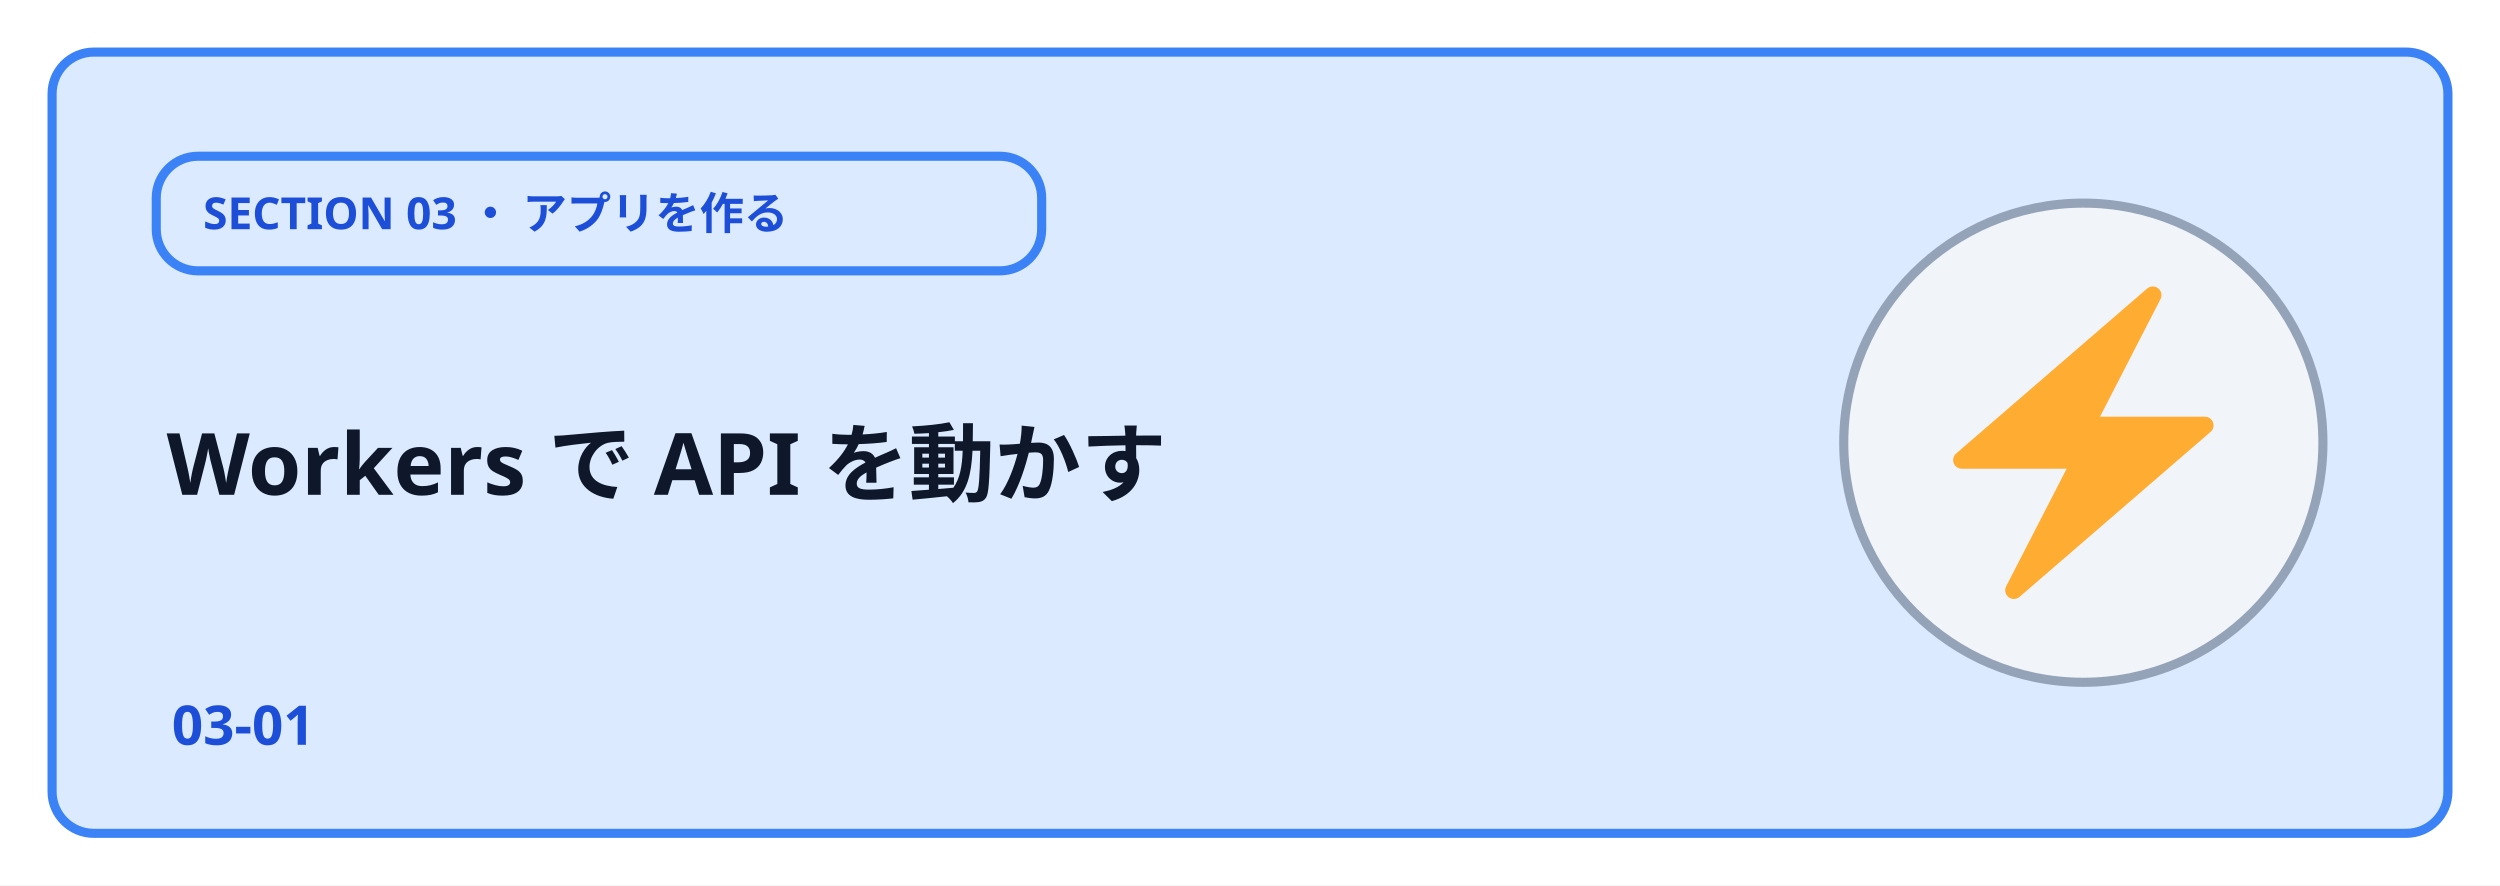
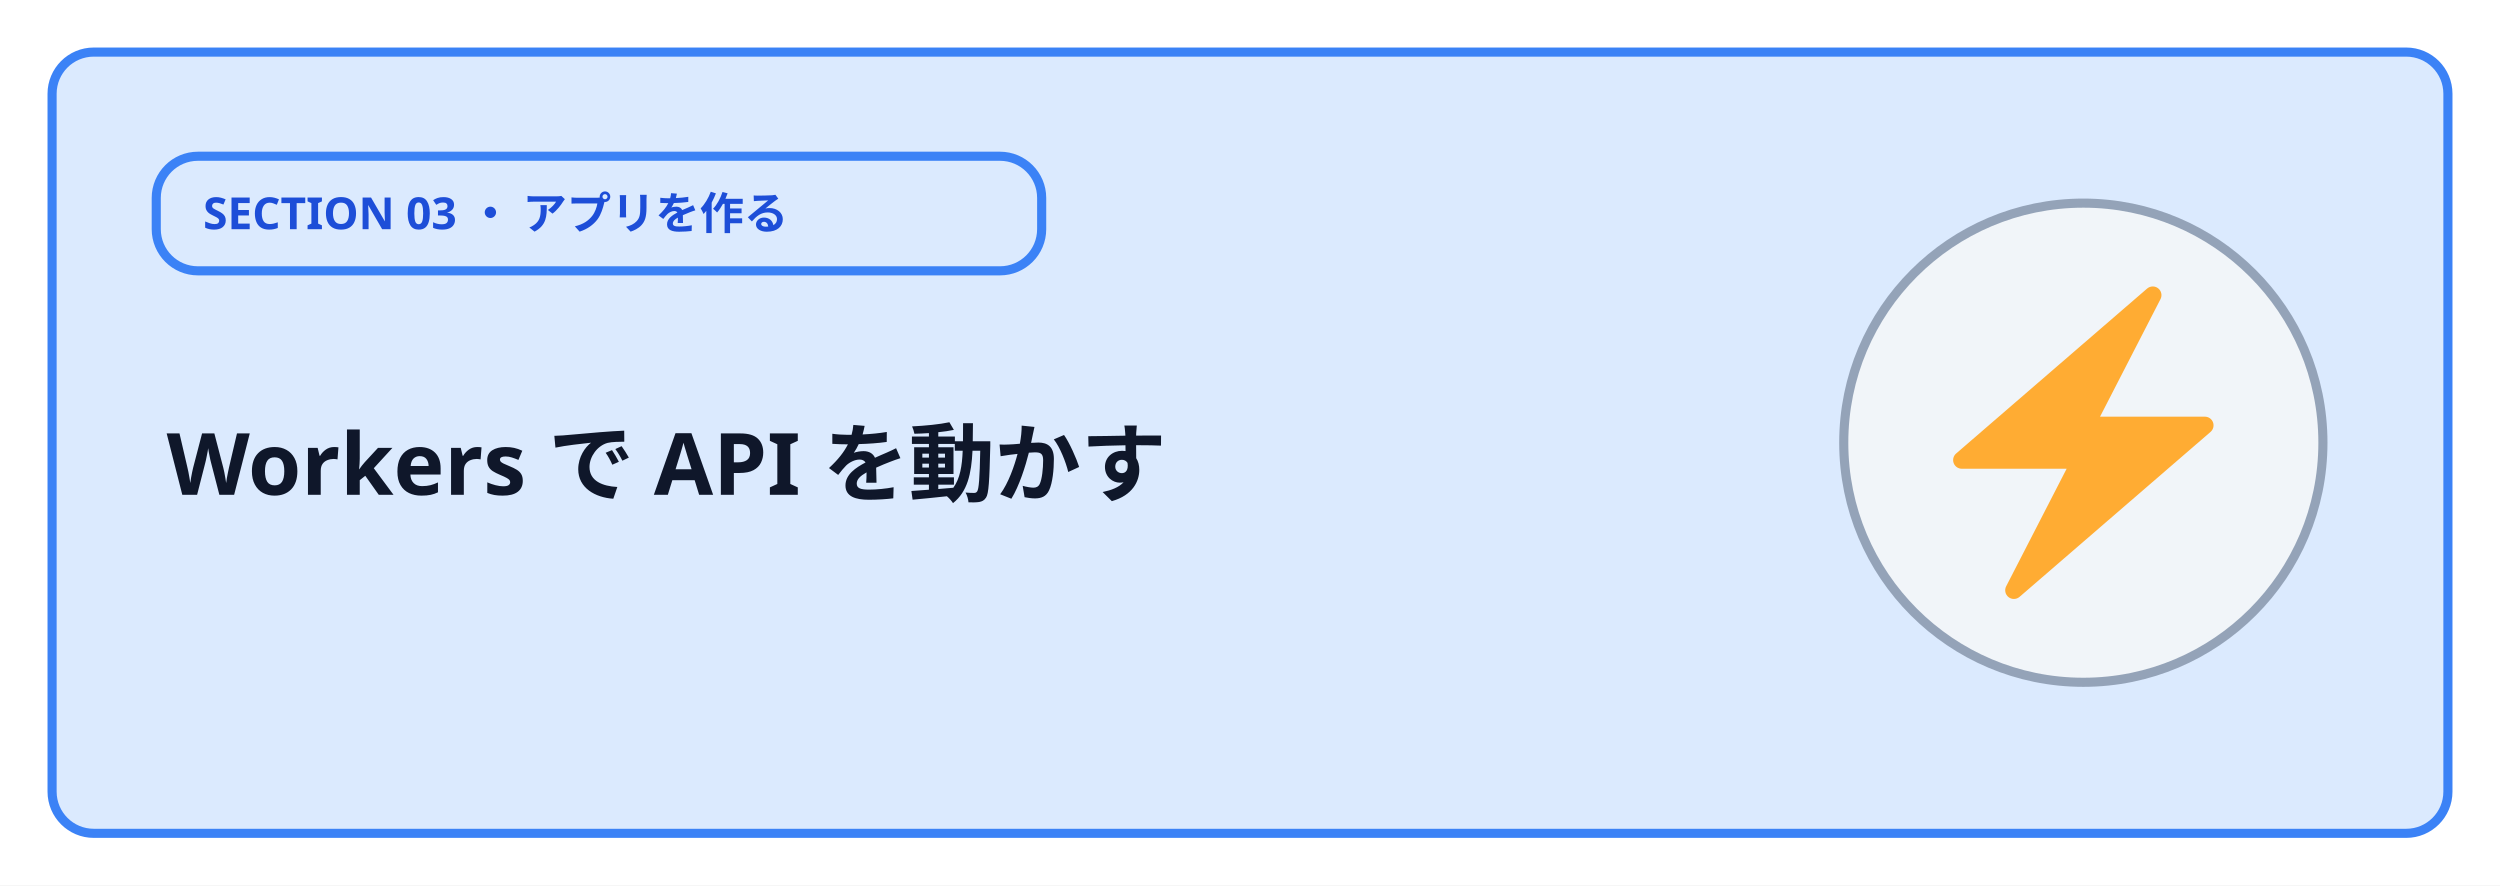
<svg xmlns="http://www.w3.org/2000/svg" width="960" height="340" viewBox="0 0 960 340" font-family="'Hiragino Sans','Noto Sans JP','Yu Gothic','Segoe UI',sans-serif">
  <defs>
    <marker id="aR" viewBox="0 0 10 10" refX="8" refY="5" markerWidth="7" markerHeight="7" orient="auto-start-reverse">
      <path d="M0 1 L9 5 L0 9 z" fill="#475569" />
    </marker>
    <marker id="aRsub" viewBox="0 0 10 10" refX="8" refY="5" markerWidth="7" markerHeight="7" orient="auto-start-reverse">
      <path d="M0 1 L9 5 L0 9 z" fill="#94a3b8" />
    </marker>
  </defs>
  <rect x="0" y="0" width="960" height="340" fill="#ffffff" />
  <rect x="20" y="20" width="920" height="300" rx="16" fill="#dbeafe" stroke="#3b82f6" stroke-width="3.5" />
  <rect x="60" y="60" width="340" height="44" rx="16" fill="#dbeafe" stroke="#3b82f6" stroke-width="3.5" />
  <text x="78" y="88" text-anchor="start" font-size="17" fill="#1d4ed8" font-weight="600">SECTION 03 ・ アプリを作る</text>
  <text x="64" y="190" text-anchor="start" font-size="33" fill="#0f172a" font-weight="700">Workers で API を動かす</text>
-   <text x="66" y="286" text-anchor="start" font-size="21" fill="#1d4ed8" font-weight="700">03-01</text>
  <ellipse cx="800" cy="170" rx="92" ry="92" fill="#f1f5f9" stroke="#94a3b8" stroke-width="3.5" />
  <svg x="740" y="110" width="120" height="120" viewBox="0 0 36 36">
    <path fill="#FFAC33" d="M32.938 15.651C32.792 15.26 32.418 15 32 15H19.925L26.89 1.458c.219-.426.106-.947-.271-1.243C26.437.071 26.218 0 26 0c-.233 0-.466.082-.653.243L18 6.588 3.347 19.243c-.316.273-.43.714-.284 1.105S3.582 21 4 21h12.075L9.11 34.542c-.219.426-.106.947.271 1.243.182.144.401.215.619.215.233 0 .466-.082.653-.243L18 29.412l14.653-12.655c.317-.273.43-.714.285-1.106z" />
  </svg>
</svg>
